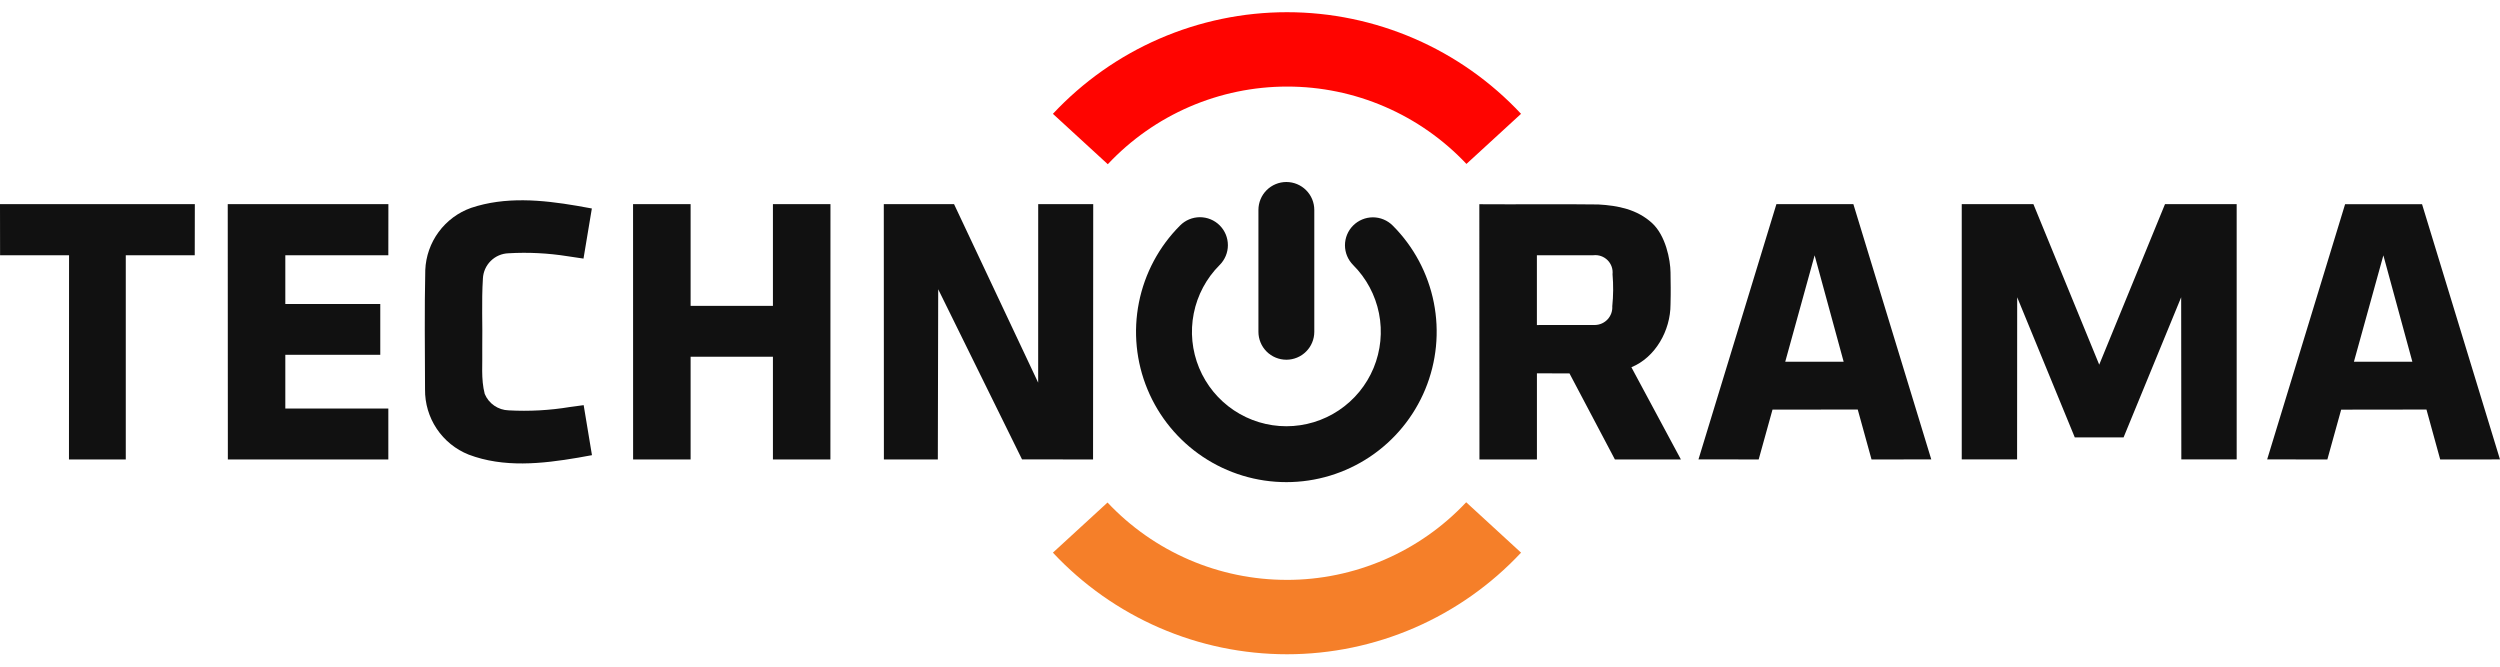
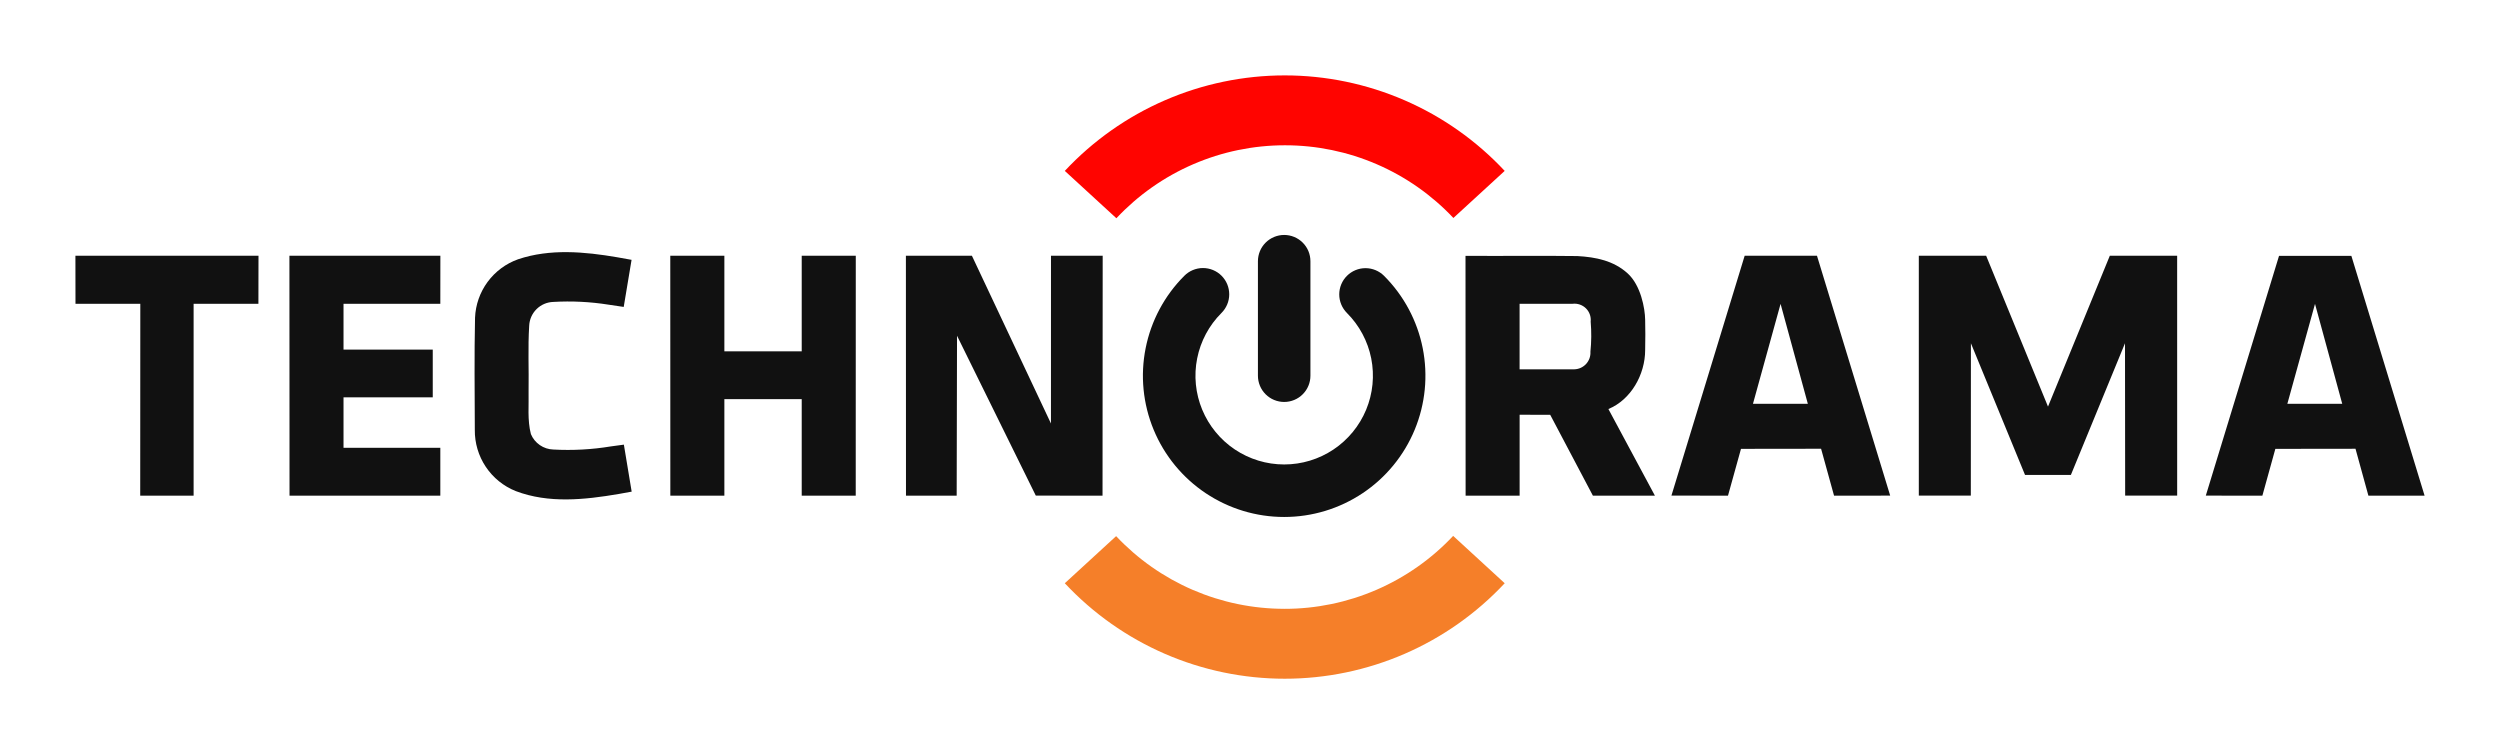
- <svg xmlns="http://www.w3.org/2000/svg" width="135" height="36" viewBox="0 0 135 36" fill="none">
+ <svg xmlns="http://www.w3.org/2000/svg" width="143.667" height="43.339" viewBox="-4.334 -3.674 143.667 43.339" fill="none">
  <g clip-path="url(#clip0_53_6)">
    <path fill-rule="evenodd" clip-rule="evenodd" d="M25.434 11.227C27.274 10.607 29.252 10.788 31.147 11.112C31.419 11.158 31.96 11.258 31.96 11.258L31.509 13.964C31.509 13.964 30.932 13.875 30.642 13.835C29.589 13.668 28.521 13.615 27.457 13.677C27.097 13.689 26.755 13.837 26.5 14.09C26.244 14.343 26.093 14.683 26.077 15.042C25.998 16.291 26.064 17.544 26.042 18.795C26.064 19.62 25.965 20.464 26.175 21.271C26.281 21.527 26.46 21.748 26.689 21.905C26.918 22.063 27.188 22.151 27.465 22.159C28.571 22.22 29.679 22.16 30.772 21.979C31.021 21.944 31.518 21.878 31.518 21.878L31.966 24.579C31.966 24.579 31.467 24.67 31.218 24.714C29.256 25.049 27.194 25.266 25.306 24.548C24.604 24.268 24.003 23.782 23.583 23.153C23.163 22.525 22.943 21.784 22.952 21.028C22.944 18.878 22.919 16.731 22.965 14.582C22.995 13.84 23.247 13.124 23.687 12.527C24.127 11.929 24.736 11.476 25.435 11.227" fill="#111111" />
    <path fill-rule="evenodd" clip-rule="evenodd" d="M0 11.024H10.521L10.516 13.783H6.792V24.812H3.724L3.729 13.783H0.004L0 11.024Z" fill="#111111" />
    <path fill-rule="evenodd" clip-rule="evenodd" d="M12.298 11.023H20.973L20.97 13.783H15.407V16.417H20.535V19.16H15.407V22.059H20.97V24.811H12.304L12.298 11.023Z" fill="#111111" />
    <path fill-rule="evenodd" clip-rule="evenodd" d="M34.185 11.024H37.293V16.517H41.738V11.024H44.845L44.842 24.811H41.738V19.263H37.293V24.811H34.188L34.185 11.024Z" fill="#111111" />
    <path fill-rule="evenodd" clip-rule="evenodd" d="M47.725 11.024H51.519L56.061 20.663L56.063 11.024H59.034L59.025 24.811L55.19 24.807L50.663 15.62L50.643 24.81H47.73L47.725 11.024Z" fill="#111111" />
    <path fill-rule="evenodd" clip-rule="evenodd" d="M79.886 11.028C81.97 11.045 84.229 11.012 86.312 11.041C87.376 11.101 88.398 11.304 89.208 12.043C89.951 12.72 90.2 14.036 90.208 14.705C90.215 15.42 90.228 15.632 90.208 16.439C90.208 17.851 89.39 19.3 88.096 19.831L88.158 19.949L90.769 24.811H87.205L84.752 20.164L82.994 20.16V24.812H79.89C79.888 19.847 79.886 15.252 79.884 11.029M82.992 13.784V17.552C82.992 17.552 85.57 17.549 86.143 17.549C86.271 17.545 86.396 17.515 86.511 17.462C86.627 17.408 86.731 17.332 86.817 17.238C86.902 17.144 86.968 17.033 87.011 16.913C87.053 16.793 87.071 16.666 87.063 16.539C87.121 15.965 87.126 15.387 87.077 14.812C87.092 14.672 87.076 14.531 87.029 14.399C86.983 14.267 86.906 14.146 86.807 14.048C86.707 13.949 86.586 13.874 86.454 13.828C86.321 13.782 86.179 13.767 86.04 13.783H82.993L82.992 13.784Z" fill="#111111" />
    <path fill-rule="evenodd" clip-rule="evenodd" d="M95.926 11.024H100.082L104.289 24.808L101.063 24.811L100.318 22.114L95.715 22.12L94.968 24.811L91.718 24.806L95.926 11.024ZM96.403 19.532H99.557L97.99 13.788L96.403 19.532Z" fill="#111111" />
    <path fill-rule="evenodd" clip-rule="evenodd" d="M126.635 11.028H130.791L134.999 24.809L131.771 24.812L131.029 22.115L126.423 22.121L125.677 24.812L122.427 24.807L126.635 11.028ZM127.112 19.533H130.267L128.702 13.789L127.112 19.533Z" fill="#111111" />
    <path fill-rule="evenodd" clip-rule="evenodd" d="M69.465 26.035C67.859 26.036 66.29 25.56 64.954 24.668C63.619 23.776 62.578 22.508 61.964 21.025C61.349 19.542 61.188 17.909 61.502 16.335C61.815 14.76 62.588 13.313 63.723 12.178C63.863 12.036 64.029 11.924 64.212 11.847C64.396 11.77 64.593 11.73 64.792 11.729C64.99 11.729 65.188 11.767 65.372 11.843C65.556 11.919 65.723 12.03 65.864 12.171C66.004 12.312 66.116 12.479 66.192 12.662C66.268 12.846 66.306 13.043 66.306 13.242C66.306 13.441 66.266 13.638 66.189 13.822C66.112 14.005 66 14.172 65.859 14.312C65.145 15.025 64.66 15.933 64.463 16.923C64.266 17.912 64.367 18.937 64.753 19.869C65.139 20.8 65.793 21.597 66.631 22.157C67.47 22.718 68.456 23.017 69.464 23.017C70.473 23.017 71.459 22.718 72.297 22.157C73.136 21.597 73.789 20.8 74.175 19.869C74.561 18.937 74.662 17.912 74.466 16.923C74.269 15.933 73.783 15.025 73.07 14.312C72.93 14.171 72.819 14.005 72.743 13.822C72.667 13.639 72.628 13.443 72.628 13.245C72.628 13.047 72.667 12.85 72.743 12.667C72.819 12.484 72.93 12.318 73.07 12.178C73.21 12.038 73.377 11.927 73.56 11.851C73.743 11.775 73.939 11.736 74.137 11.736C74.335 11.736 74.531 11.775 74.714 11.851C74.897 11.927 75.064 12.038 75.204 12.178C76.339 13.313 77.112 14.759 77.425 16.334C77.738 17.909 77.577 19.541 76.963 21.024C76.349 22.507 75.309 23.775 73.974 24.667C72.639 25.559 71.07 26.035 69.465 26.035Z" fill="#111111" />
    <path fill-rule="evenodd" clip-rule="evenodd" d="M69.464 19.425C69.266 19.425 69.07 19.386 68.886 19.31C68.704 19.235 68.537 19.124 68.397 18.984C68.257 18.843 68.145 18.677 68.07 18.494C67.994 18.311 67.955 18.115 67.955 17.917V11.337C67.955 11.139 67.994 10.943 68.07 10.759C68.145 10.576 68.257 10.41 68.397 10.27C68.537 10.13 68.703 10.019 68.886 9.943C69.069 9.867 69.265 9.828 69.463 9.828C69.662 9.828 69.858 9.867 70.041 9.943C70.224 10.019 70.39 10.13 70.53 10.27C70.67 10.41 70.782 10.576 70.857 10.759C70.933 10.943 70.972 11.139 70.972 11.337V17.917C70.972 18.115 70.933 18.311 70.857 18.494C70.782 18.677 70.67 18.843 70.53 18.983C70.391 19.123 70.224 19.235 70.041 19.31C69.858 19.386 69.662 19.425 69.464 19.425Z" fill="#111111" />
    <path fill-rule="evenodd" clip-rule="evenodd" d="M69.51 4.675C71.322 4.674 73.116 5.044 74.781 5.763C76.445 6.481 77.945 7.533 79.188 8.852L82.136 6.147C80.518 4.415 78.561 3.034 76.386 2.09C74.212 1.147 71.867 0.659 69.497 0.659C67.126 0.659 64.781 1.147 62.607 2.09C60.433 3.034 58.476 4.415 56.857 6.147L59.821 8.868C61.063 7.544 62.564 6.488 64.23 5.767C65.897 5.046 67.694 4.674 69.51 4.675Z" fill="#FF0400" />
    <path fill-rule="evenodd" clip-rule="evenodd" d="M69.484 31.313C67.671 31.314 65.877 30.944 64.213 30.226C62.548 29.507 61.048 28.456 59.806 27.136L56.857 29.843C58.476 31.574 60.433 32.955 62.607 33.899C64.781 34.843 67.126 35.33 69.497 35.33C71.867 35.33 74.212 34.843 76.387 33.899C78.561 32.955 80.518 31.574 82.137 29.843L79.174 27.122C77.931 28.446 76.43 29.501 74.763 30.222C73.096 30.943 71.3 31.315 69.484 31.314" fill="#F57F29" />
    <path fill-rule="evenodd" clip-rule="evenodd" d="M120.78 11.024H116.91L113.358 19.692L109.804 11.024H105.934V24.806L108.923 24.808L108.928 16.052L112.038 23.619H114.673L117.783 16.052L117.792 24.808L120.781 24.806L120.78 11.024Z" fill="#111111" />
  </g>
  <defs>
    <clipPath id="clip0_53_6">
      <rect width="135" height="34.671" fill="#111111" transform="translate(0 0.659424)" />
    </clipPath>
  </defs>
</svg>
